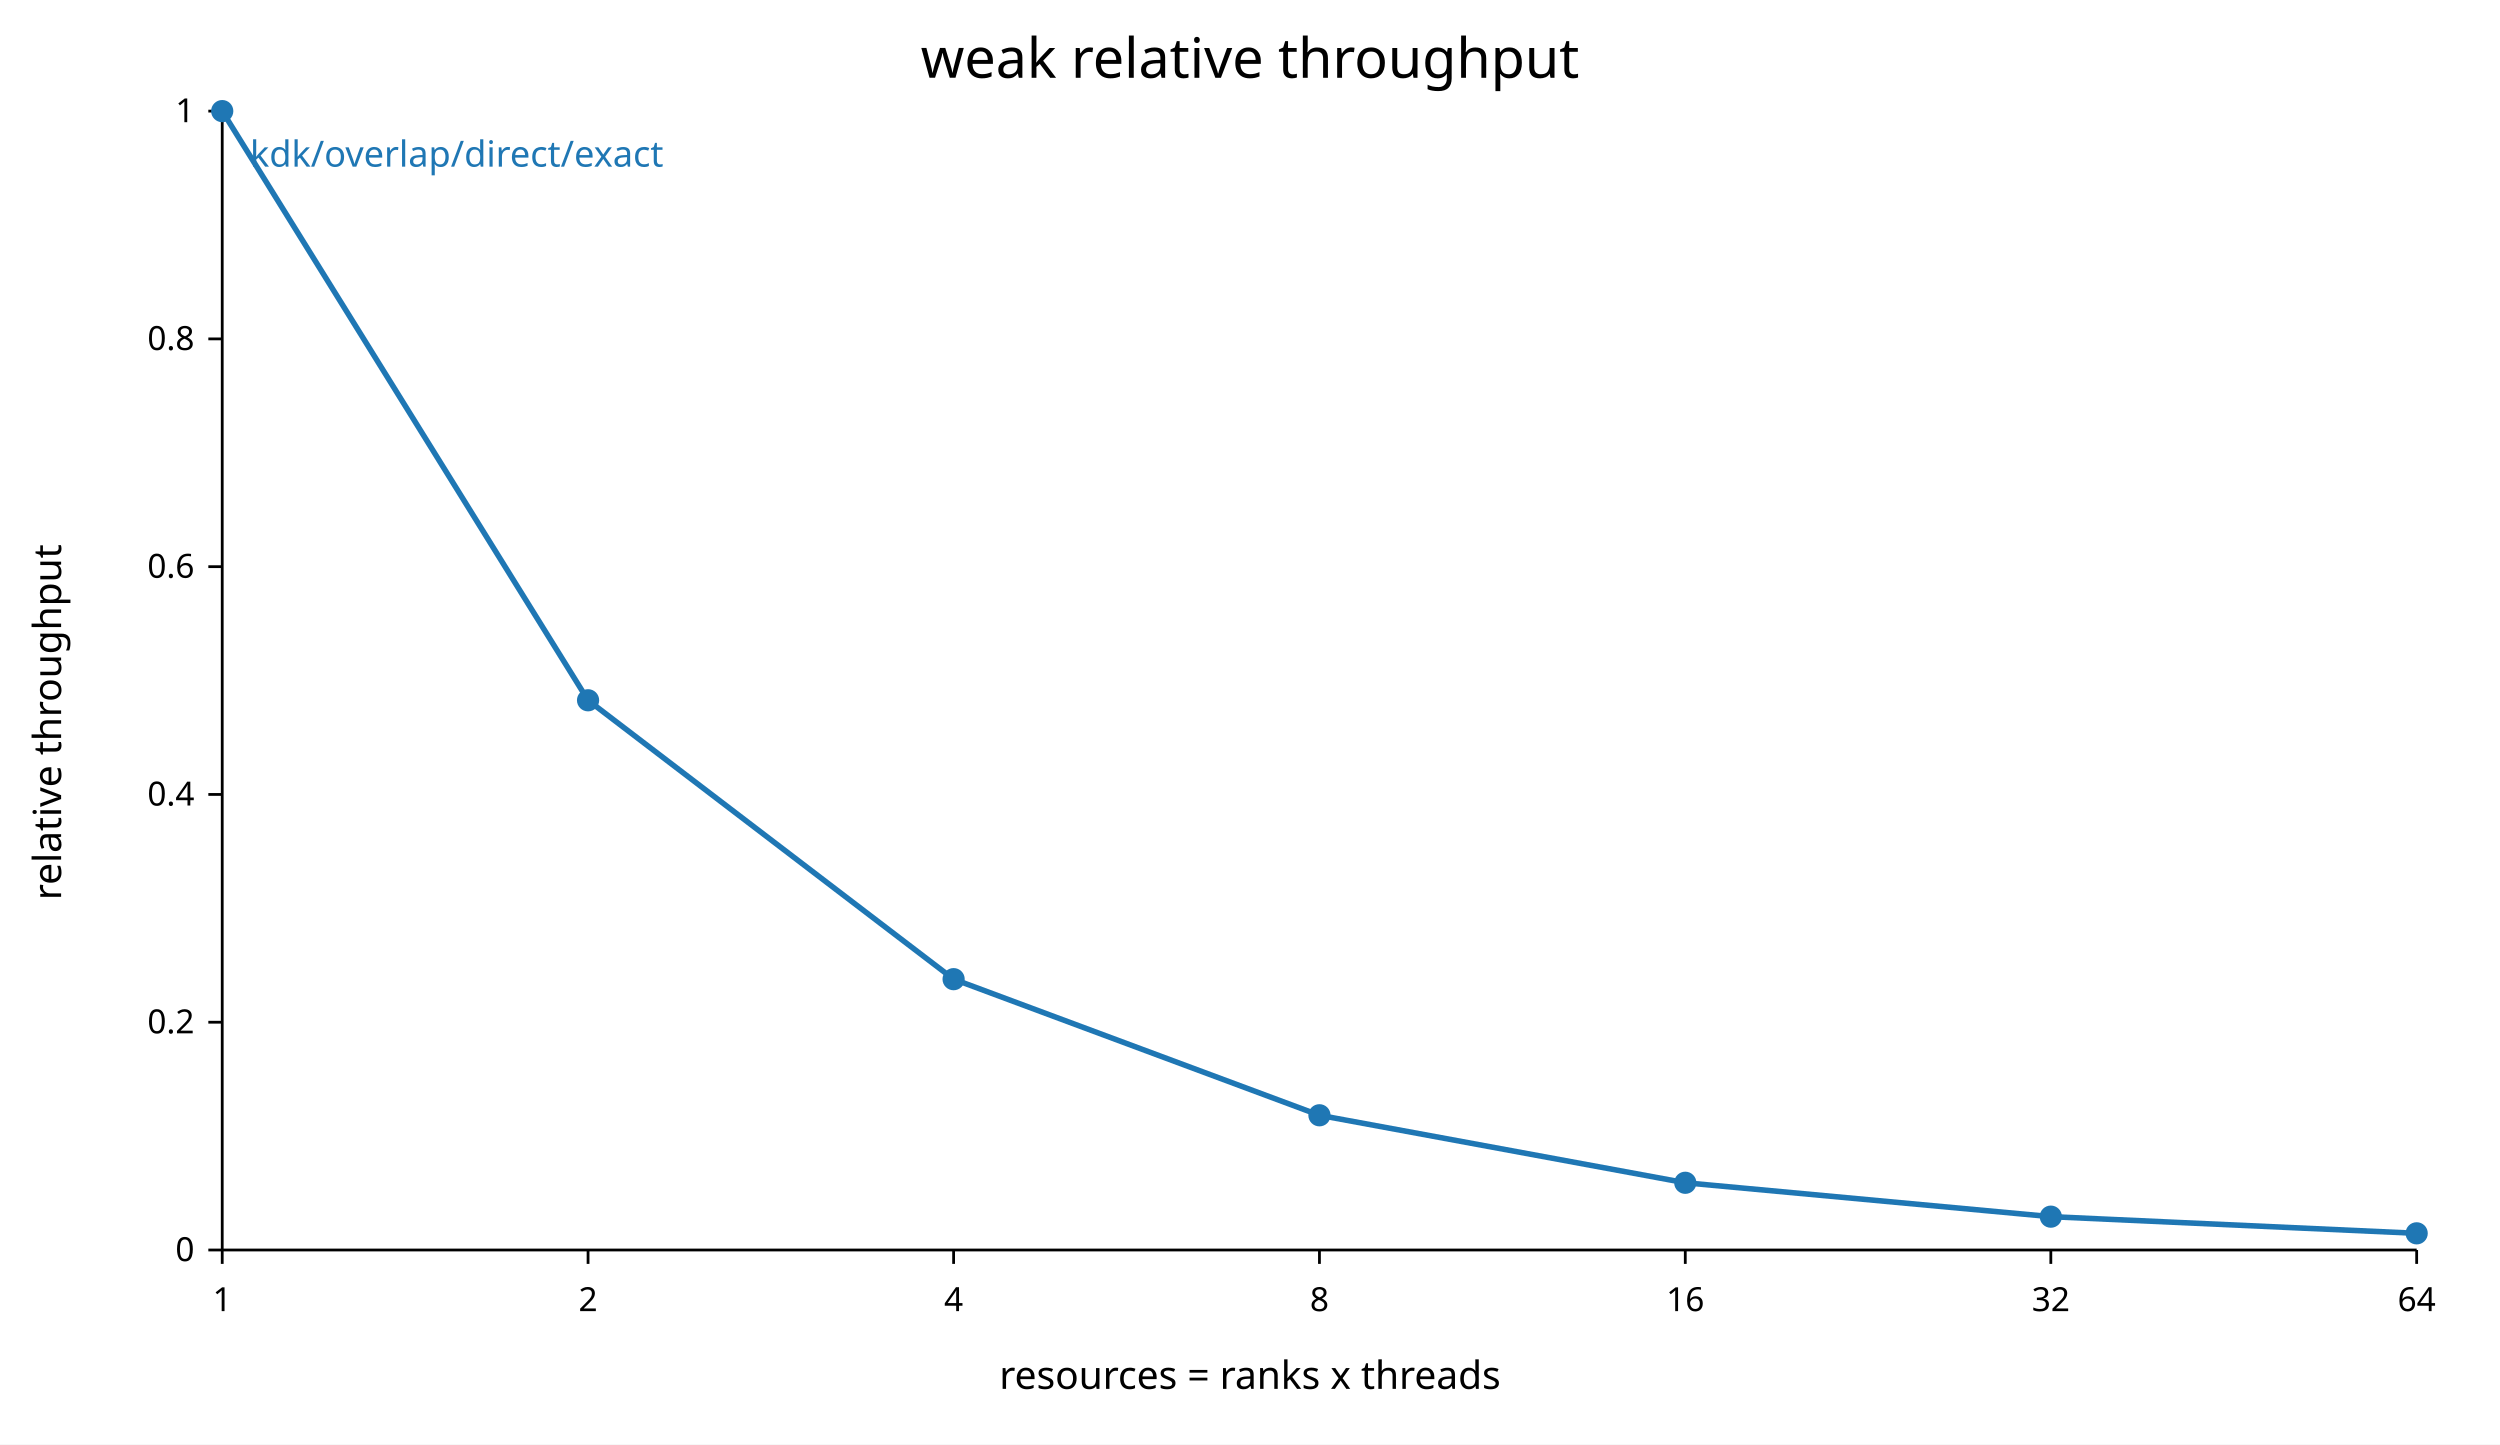
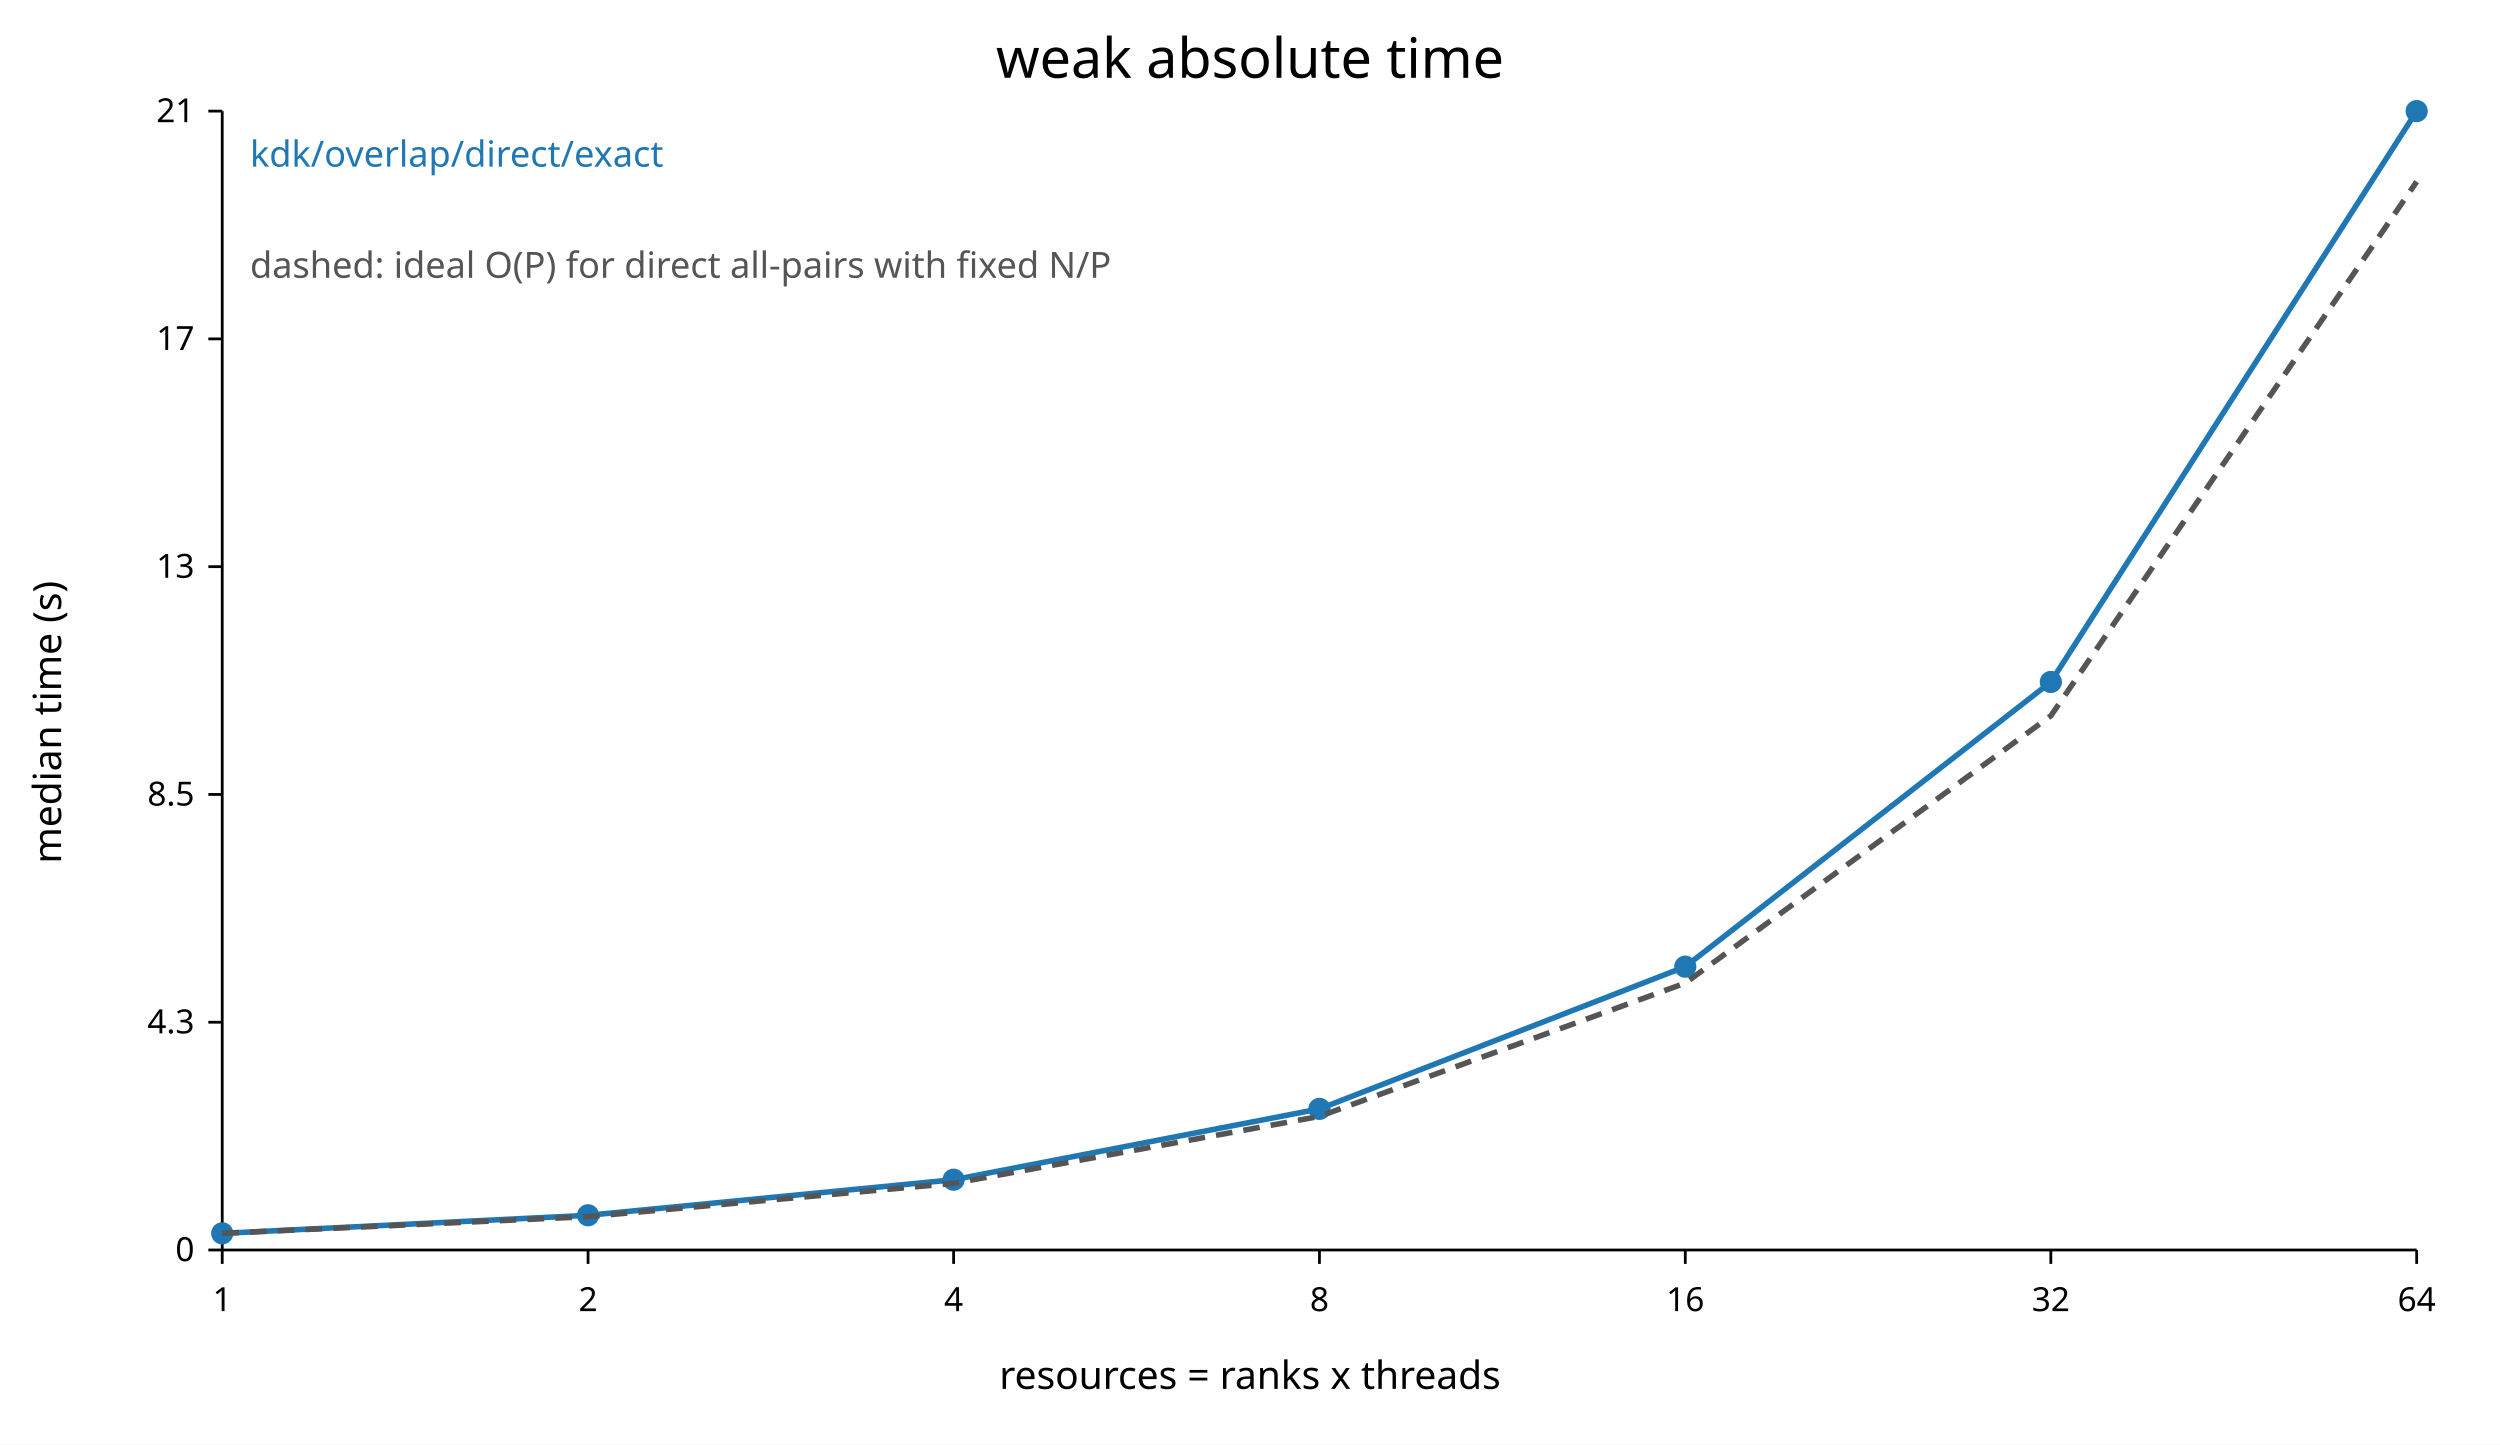
<svg xmlns="http://www.w3.org/2000/svg" width="900" height="520" viewBox="0 0 900 520">
  <rect width="100%" height="100%" fill="white" />
  <line x1="80" y1="450" x2="870" y2="450" stroke="black" />
  <line x1="80" y1="40" x2="80" y2="450" stroke="black" />
-   <text x="450.0" y="28" text-anchor="middle" font-family="sans-serif" font-size="20">weak relative throughput</text>
+   <text x="450.0" y="28" text-anchor="middle" font-family="sans-serif" font-size="20">weak absolute time</text>
  <text x="450.0" y="500" text-anchor="middle" font-family="sans-serif" font-size="14">resources = ranks x threads</text>
-   <text transform="translate(22,260.0) rotate(-90)" text-anchor="middle" font-family="sans-serif" font-size="14">relative throughput</text>
+   <text transform="translate(22,260.0) rotate(-90)" text-anchor="middle" font-family="sans-serif" font-size="14">median time (s)</text>
  <line x1="80.0" y1="450" x2="80.0" y2="455" stroke="black" />
  <text x="80.0" y="472" text-anchor="middle" font-family="sans-serif" font-size="12">1</text>
  <line x1="211.7" y1="450" x2="211.7" y2="455" stroke="black" />
  <text x="211.7" y="472" text-anchor="middle" font-family="sans-serif" font-size="12">2</text>
  <line x1="343.3" y1="450" x2="343.3" y2="455" stroke="black" />
  <text x="343.3" y="472" text-anchor="middle" font-family="sans-serif" font-size="12">4</text>
  <line x1="475.0" y1="450" x2="475.0" y2="455" stroke="black" />
  <text x="475.0" y="472" text-anchor="middle" font-family="sans-serif" font-size="12">8</text>
  <line x1="606.7" y1="450" x2="606.7" y2="455" stroke="black" />
  <text x="606.7" y="472" text-anchor="middle" font-family="sans-serif" font-size="12">16</text>
  <line x1="738.3" y1="450" x2="738.3" y2="455" stroke="black" />
  <text x="738.3" y="472" text-anchor="middle" font-family="sans-serif" font-size="12">32</text>
  <line x1="870.0" y1="450" x2="870.0" y2="455" stroke="black" />
  <text x="870.0" y="472" text-anchor="middle" font-family="sans-serif" font-size="12">64</text>
  <line x1="75" y1="450.0" x2="80" y2="450.0" stroke="black" />
  <text x="70" y="454.0" text-anchor="end" font-family="sans-serif" font-size="12">0</text>
  <line x1="75" y1="368.0" x2="80" y2="368.0" stroke="black" />
-   <text x="70" y="372.0" text-anchor="end" font-family="sans-serif" font-size="12">0.2</text>
+   <text x="70" y="372.0" text-anchor="end" font-family="sans-serif" font-size="12">4.3</text>
  <line x1="75" y1="286.0" x2="80" y2="286.0" stroke="black" />
-   <text x="70" y="290.0" text-anchor="end" font-family="sans-serif" font-size="12">0.4</text>
+   <text x="70" y="290.0" text-anchor="end" font-family="sans-serif" font-size="12">8.5</text>
  <line x1="75" y1="204.0" x2="80" y2="204.0" stroke="black" />
-   <text x="70" y="208.0" text-anchor="end" font-family="sans-serif" font-size="12">0.6</text>
+   <text x="70" y="208.0" text-anchor="end" font-family="sans-serif" font-size="12">13</text>
  <line x1="75" y1="122.0" x2="80" y2="122.0" stroke="black" />
-   <text x="70" y="126.0" text-anchor="end" font-family="sans-serif" font-size="12">0.8</text>
+   <text x="70" y="126.0" text-anchor="end" font-family="sans-serif" font-size="12">17</text>
  <line x1="75" y1="40.0" x2="80" y2="40.0" stroke="black" />
-   <text x="70" y="44.0" text-anchor="end" font-family="sans-serif" font-size="12">1</text>
-   <polyline points="80.0,40.0 211.7,252.1 343.3,352.5 475.0,401.5 606.7,425.8 738.3,438.0 870.0,444.0" fill="none" stroke="#1f77b4" stroke-width="2" />
-   <circle cx="80.0" cy="40.0" r="4" fill="#1f77b4" />
-   <circle cx="211.7" cy="252.1" r="4" fill="#1f77b4" />
-   <circle cx="343.3" cy="352.5" r="4" fill="#1f77b4" />
-   <circle cx="475.0" cy="401.5" r="4" fill="#1f77b4" />
-   <circle cx="606.7" cy="425.8" r="4" fill="#1f77b4" />
-   <circle cx="738.3" cy="438.0" r="4" fill="#1f77b4" />
-   <circle cx="870.0" cy="444.0" r="4" fill="#1f77b4" />
+   <text x="70" y="44.0" text-anchor="end" font-family="sans-serif" font-size="12">21</text>
+   <polyline points="80.0,444.0 211.7,437.5 343.3,424.7 475.0,399.2 606.7,348.0 738.3,245.5 870.0,40.0" fill="none" stroke="#1f77b4" stroke-width="2" />
+   <circle cx="80.0" cy="444.0" r="4" fill="#1f77b4" />
+   <circle cx="211.7" cy="437.5" r="4" fill="#1f77b4" />
+   <circle cx="343.3" cy="424.7" r="4" fill="#1f77b4" />
+   <circle cx="475.0" cy="399.2" r="4" fill="#1f77b4" />
+   <circle cx="606.7" cy="348.0" r="4" fill="#1f77b4" />
+   <circle cx="738.3" cy="245.5" r="4" fill="#1f77b4" />
+   <circle cx="870.0" cy="40.0" r="4" fill="#1f77b4" />
+   <polyline points="80.0,444.0 211.7,438.0 343.3,426.0 475.0,401.9 606.7,353.9 738.3,257.7 870.0,65.4" fill="none" stroke="#555" stroke-width="2" stroke-dasharray="6,4" />
  <text x="90" y="60" font-family="sans-serif" font-size="13" fill="#1f77b4">kdk/overlap/direct/exact</text>
+   <text x="90" y="100" font-family="sans-serif" font-size="13" fill="#555">dashed: ideal O(P) for direct all-pairs with fixed N/P</text>
</svg>
